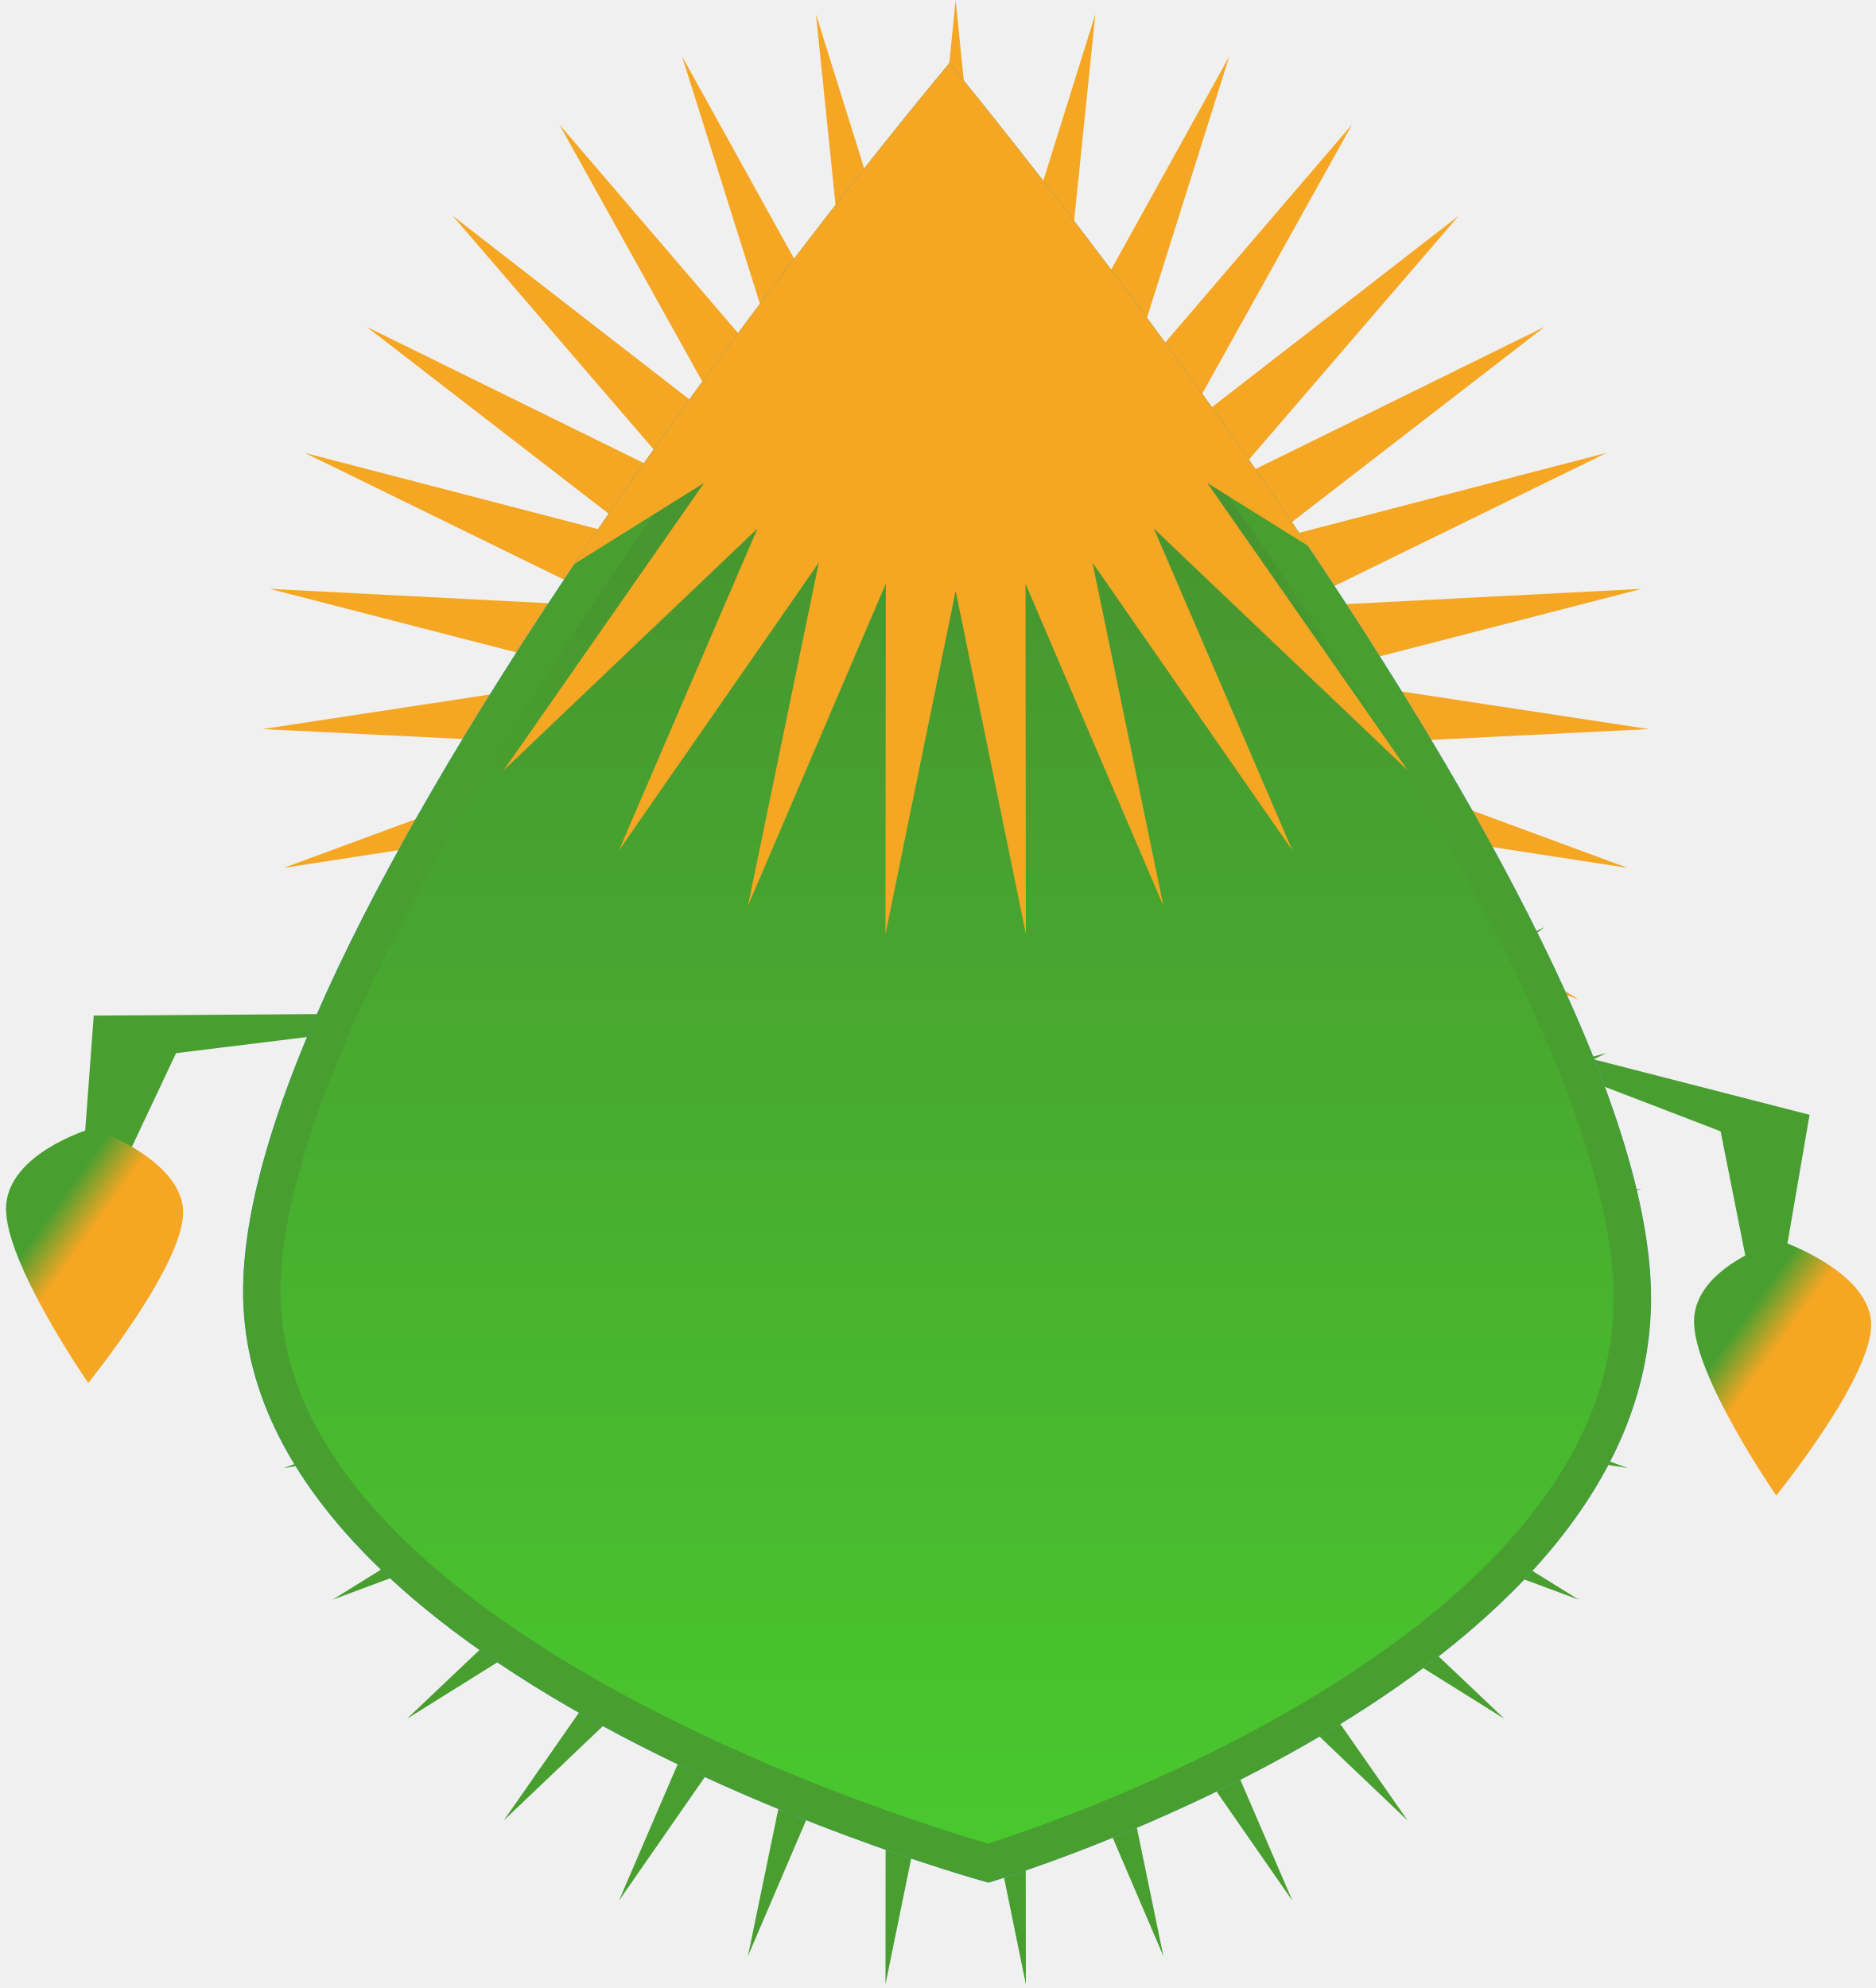
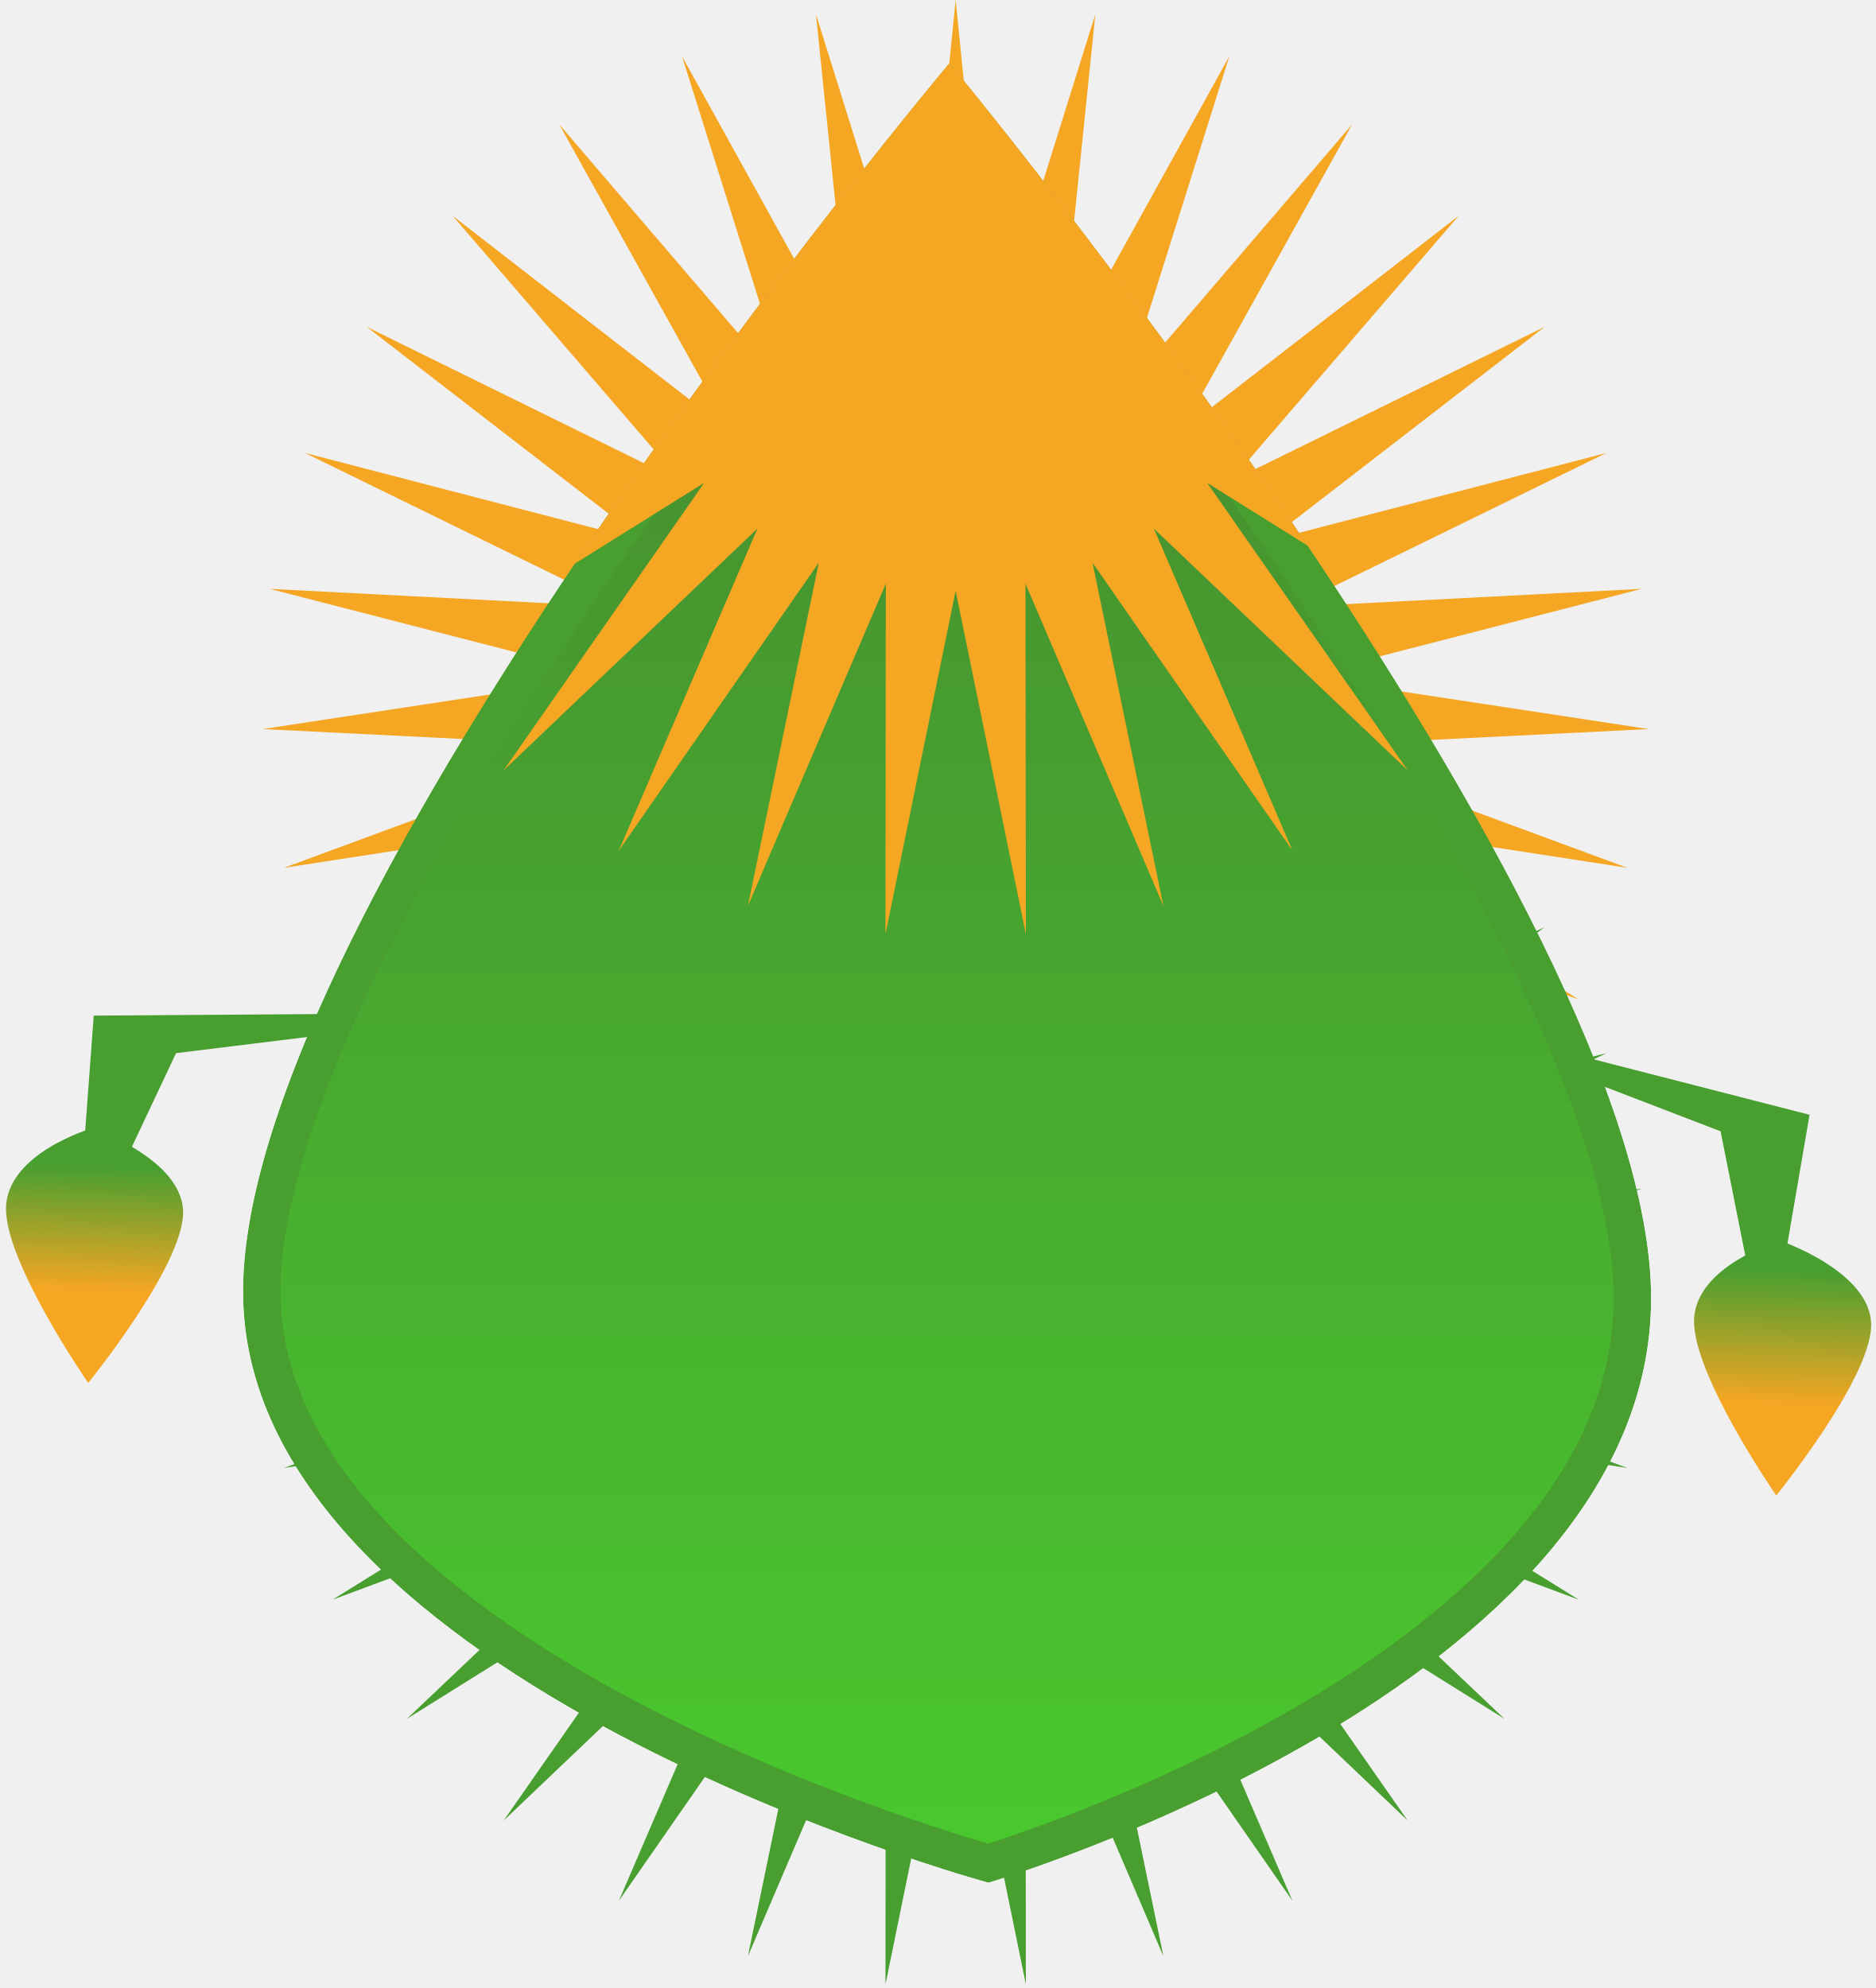
<svg xmlns="http://www.w3.org/2000/svg" xmlns:xlink="http://www.w3.org/1999/xlink" width="50px" height="53px" viewBox="0 0 50 53" version="1.1">
  <defs>
-     <linearGradient x1="55.526%" y1="60.549%" x2="70.844%" y2="89.805%" id="linearGradient-1">
-       <stop stop-color="#4990E2" offset="0%" />
-       <stop stop-color="#74A4DC" offset="100%" />
-     </linearGradient>
-     <linearGradient x1="55.526%" y1="56.572%" x2="70.844%" y2="74.796%" id="linearGradient-2">
-       <stop stop-color="#4990E2" offset="0%" />
-       <stop stop-color="#74A4DC" offset="100%" />
-     </linearGradient>
-     <linearGradient x1="50%" y1="0%" x2="50%" y2="100%" id="linearGradient-3">
+     <linearGradient x1="50%" y1="0%" x2="50%" y2="100%" id="linearGradient-1">
      <stop stop-color="#468430" offset="0%" />
      <stop stop-color="#49C92E" offset="100%" />
    </linearGradient>
-     <path d="M19.311,0.682 C19.311,0.682 0.261,23.346 0.481,33.608 C0.701,43.871 20.351,49.193 20.351,49.193 C20.351,49.193 38.016,43.992 38.016,33.608 C38.016,23.224 19.311,0.682 19.311,0.682 Z" id="path-4" />
+     <path d="M19.311,0.682 C19.311,0.682 0.261,23.346 0.481,33.608 C0.701,43.871 20.351,49.193 20.351,49.193 C20.351,49.193 38.016,43.992 38.016,33.608 C38.016,23.224 19.311,0.682 19.311,0.682 Z" id="path-2" />
+     <mask id="mask-3" maskContentUnits="userSpaceOnUse" maskUnits="objectBoundingBox" x="0" y="0" width="37.537" height="48.511" fill="white">
+       <use xlink:href="#path-2" />
+     </mask>
    <mask id="mask-5" maskContentUnits="userSpaceOnUse" maskUnits="objectBoundingBox" x="0" y="0" width="37.537" height="48.511" fill="white">
-       <use xlink:href="#path-4" />
+       <use xlink:href="#path-2" />
    </mask>
-     <mask id="mask-7" maskContentUnits="userSpaceOnUse" maskUnits="objectBoundingBox" x="0" y="0" width="37.537" height="48.511" fill="white">
-       <use xlink:href="#path-4" />
-     </mask>
-     <linearGradient x1="55.526%" y1="60.549%" x2="70.844%" y2="89.805%" id="linearGradient-8">
+     <linearGradient x1="55.526%" y1="60.549%" x2="70.844%" y2="89.805%" id="linearGradient-6">
      <stop stop-color="#F5A623" offset="0%" />
      <stop stop-color="#74A4DC" offset="100%" />
    </linearGradient>
-     <linearGradient x1="55.526%" y1="55.309%" x2="70.844%" y2="70.032%" id="linearGradient-9">
+     <linearGradient x1="70.844%" y1="36.625%" x2="70.844%" y2="84.753%" id="linearGradient-7">
+       <stop stop-color="#F5A623" offset="0%" />
+       <stop stop-color="#489F30" offset="100%" />
+     </linearGradient>
+     <linearGradient x1="70.844%" y1="36.228%" x2="70.844%" y2="88.33%" id="linearGradient-8">
      <stop stop-color="#F5A623" offset="0%" />
      <stop stop-color="#489F30" offset="100%" />
    </linearGradient>
  </defs>
  <g id="Page-1" stroke="none" stroke-width="1" fill="none" fill-rule="evenodd">
    <g id="gitte" transform="translate(-1, 0)">
      <g id="body">
        <g>
          <polygon id="Star-Copy" fill="#F5A623" points="26.476 27.75 24.605 36.905 24.614 27.561 20.938 36.152 22.828 27 17.498 34.675 21.192 26.092 14.426 32.537 19.772 24.873 11.847 29.824 18.626 23.393 9.867 26.647 17.802 21.713 8.567 23.137 17.333 19.901 8 19.437 17.238 18.031 8.19 15.699 17.522 16.181 9.128 12.075 18.172 14.426 10.776 8.714 19.162 12.838 13.068 5.754 20.451 11.481 15.908 3.316 21.987 10.412 19.181 1.499 23.707 9.674 22.752 0.379 25.54 9.297 26.476 0 27.412 9.297 30.2 0.379 29.245 9.674 33.772 1.499 30.965 10.412 37.045 3.316 32.501 11.481 39.885 5.754 33.791 12.838 42.176 8.714 34.781 14.426 43.825 12.075 35.431 16.181 44.763 15.699 35.714 18.031 44.953 19.437 35.62 19.901 44.386 23.137 35.15 21.713 43.086 26.647 34.326 23.393 41.106 29.824 33.181 24.873 38.527 32.537 31.76 26.092 35.454 34.675 30.124 27 32.014 36.152 28.338 27.561 28.348 36.905" />
          <polygon id="Star-Copy-Copy" fill="#489F30" points="26.476 43.75 24.605 52.905 24.614 43.561 20.938 52.152 22.828 43 17.498 50.675 21.192 42.092 14.426 48.537 19.772 40.873 11.847 45.824 18.626 39.393 9.867 42.647 17.802 37.713 8.567 39.137 17.333 35.901 8 35.437 17.238 34.031 8.19 31.699 17.522 32.181 9.128 28.075 18.172 30.426 10.776 24.714 19.162 28.838 13.068 21.754 20.451 27.481 15.908 19.316 21.987 26.412 19.181 17.499 23.707 25.674 22.752 16.379 25.54 25.297 26.476 16 27.412 25.297 30.2 16.379 29.245 25.674 33.772 17.499 30.965 26.412 37.045 19.316 32.501 27.481 39.885 21.754 33.791 28.838 42.176 24.714 34.781 30.426 43.825 28.075 35.431 32.181 44.763 31.699 35.714 34.031 44.953 35.437 35.62 35.901 44.386 39.137 35.15 37.713 43.086 42.647 34.326 39.393 41.106 45.824 33.181 40.873 38.527 48.537 31.76 42.092 35.454 50.675 30.124 43 32.014 52.152 28.338 43.561 28.348 52.905" />
          <polygon id="Path-3-Copy" fill="#489F30" transform="translate(43.37105, 31.67837) rotate(-76) translate(-43.37105, -31.67837) " points="46.767 25.959 45.69 34.704 39.975 37.398 46.691 36.899" />
          <polygon id="Path-3" fill="#489F30" transform="translate(8.719481, 30.39556) scale(-1, 1) rotate(-90) translate(-8.719481, -30.39556) " points="12.115 24.676 11.038 33.422 5.324 36.115 12.039 35.616" />
-           <g id="Path-2" transform="translate(7, 1)" fill="url(#linearGradient-2)">
-             <path d="M19.311,0.682 C19.311,0.682 0.261,23.346 0.481,33.608 C0.701,43.871 20.351,49.193 20.351,49.193 C20.351,49.193 38.016,43.992 38.016,33.608 C38.016,23.224 19.311,0.682 19.311,0.682 Z" id="path-2" />
+           <g id="Star-Clipped" transform="translate(7, 1)">
+             <mask id="mask-4" fill="white">
+               <use xlink:href="#path-2" />
+             </mask>
+             <g id="path-2" stroke="#489F30" mask="url(#mask-3)" stroke-width="2" fill="url(#linearGradient-1)">
+               <use mask="url(#mask-5)" xlink:href="#path-2" />
+             </g>
+             <polygon id="Star" fill="#F5A623" mask="url(#mask-4)" points="19.476 14.75 17.605 23.905 17.614 14.561 13.938 23.152 15.828 14 10.498 21.675 14.192 13.092 7.426 19.537 12.772 11.873 4.847 16.824 11.626 10.393 2.867 13.647 10.802 8.713 1.567 10.137 10.333 6.901 1 6.437 10.238 5.031 1.19 2.699 10.522 3.181 2.128 -0.925 11.172 1.426 3.776 -4.286 12.162 -0.162 6.068 -7.246 13.451 -1.519 8.908 -9.684 14.987 -2.588 12.181 -11.501 16.707 -3.326 15.752 -12.621 18.54 -3.703 19.476 -13 20.412 -3.703 23.2 -12.621 22.245 -3.326 26.772 -11.501 23.965 -2.588 30.045 -9.684 25.501 -1.519 32.885 -7.246 26.791 -0.162 35.176 -4.286 27.781 1.426 36.825 -0.925 28.431 3.181 37.763 2.699 28.714 5.031 37.953 6.437 28.62 6.901 37.386 10.137 28.15 8.713 36.086 13.647 27.326 10.393 34.106 16.824 26.181 11.873 31.527 19.537 24.76 13.092 28.454 21.675 23.124 14 25.014 23.152 21.338 14.561 21.348 23.905" />
          </g>
-           <g id="Star-Clipped" transform="translate(7, 1)">
-             <mask id="mask-6" fill="white">
-               <use xlink:href="#path-4" />
-             </mask>
-             <g id="path-2" stroke="#489F30" mask="url(#mask-5)" stroke-width="2" fill="url(#linearGradient-3)">
-               <use mask="url(#mask-7)" xlink:href="#path-4" />
-             </g>
-             <polygon id="Star" fill="#F5A623" mask="url(#mask-6)" points="19.476 14.75 17.605 23.905 17.614 14.561 13.938 23.152 15.828 14 10.498 21.675 14.192 13.092 7.426 19.537 12.772 11.873 4.847 16.824 11.626 10.393 2.867 13.647 10.802 8.713 1.567 10.137 10.333 6.901 1 6.437 10.238 5.031 1.19 2.699 10.522 3.181 2.128 -0.925 11.172 1.426 3.776 -4.286 12.162 -0.162 6.068 -7.246 13.451 -1.519 8.908 -9.684 14.987 -2.588 12.181 -11.501 16.707 -3.326 15.752 -12.621 18.54 -3.703 19.476 -13 20.412 -3.703 23.2 -12.621 22.245 -3.326 26.772 -11.501 23.965 -2.588 30.045 -9.684 25.501 -1.519 32.885 -7.246 26.791 -0.162 35.176 -4.286 27.781 1.426 36.825 -0.925 28.431 3.181 37.763 2.699 28.714 5.031 37.953 6.437 28.62 6.901 37.386 10.137 28.15 8.713 36.086 13.647 27.326 10.393 34.106 16.824 26.181 11.873 31.527 19.537 24.76 13.092 28.454 21.675 23.124 14 25.014 23.152 21.338 14.561 21.348 23.905" />
-           </g>
-           <g id="Path-2-Copy" transform="translate(3.458142, 33.4511) rotate(182) translate(-3.458142, -33.4511) translate(0.958142, 29.95109)" fill="url(#linearGradient-9)">
+           <g id="Path-2-Copy" transform="translate(3.458142, 33.4511) rotate(182) translate(-3.458142, -33.4511) translate(0.958142, 29.95109)" fill="url(#linearGradient-7)">
            <path d="M2.487,0.08 C2.487,0.08 0.09,3.253 0.117,4.69 C0.145,6.126 2.617,6.871 2.617,6.871 C2.617,6.871 4.84,6.143 4.84,4.69 C4.84,3.236 2.487,0.08 2.487,0.08 Z" id="path-5" />
          </g>
-           <g id="Path-2-Copy-2" transform="translate(48.45814, 36.4511) rotate(182) translate(-48.45814, -36.4511) translate(45.95814, 32.9511)" fill="url(#linearGradient-9)">
+           <g id="Path-2-Copy-2" transform="translate(48.45814, 36.4511) rotate(182) translate(-48.45814, -36.4511) translate(45.95814, 32.9511)" fill="url(#linearGradient-8)">
            <path d="M2.487,0.08 C2.487,0.08 0.09,3.253 0.117,4.69 C0.145,6.126 2.617,6.871 2.617,6.871 C2.617,6.871 4.84,6.143 4.84,4.69 C4.84,3.236 2.487,0.08 2.487,0.08 Z" id="path-7" />
          </g>
        </g>
      </g>
    </g>
  </g>
</svg>
